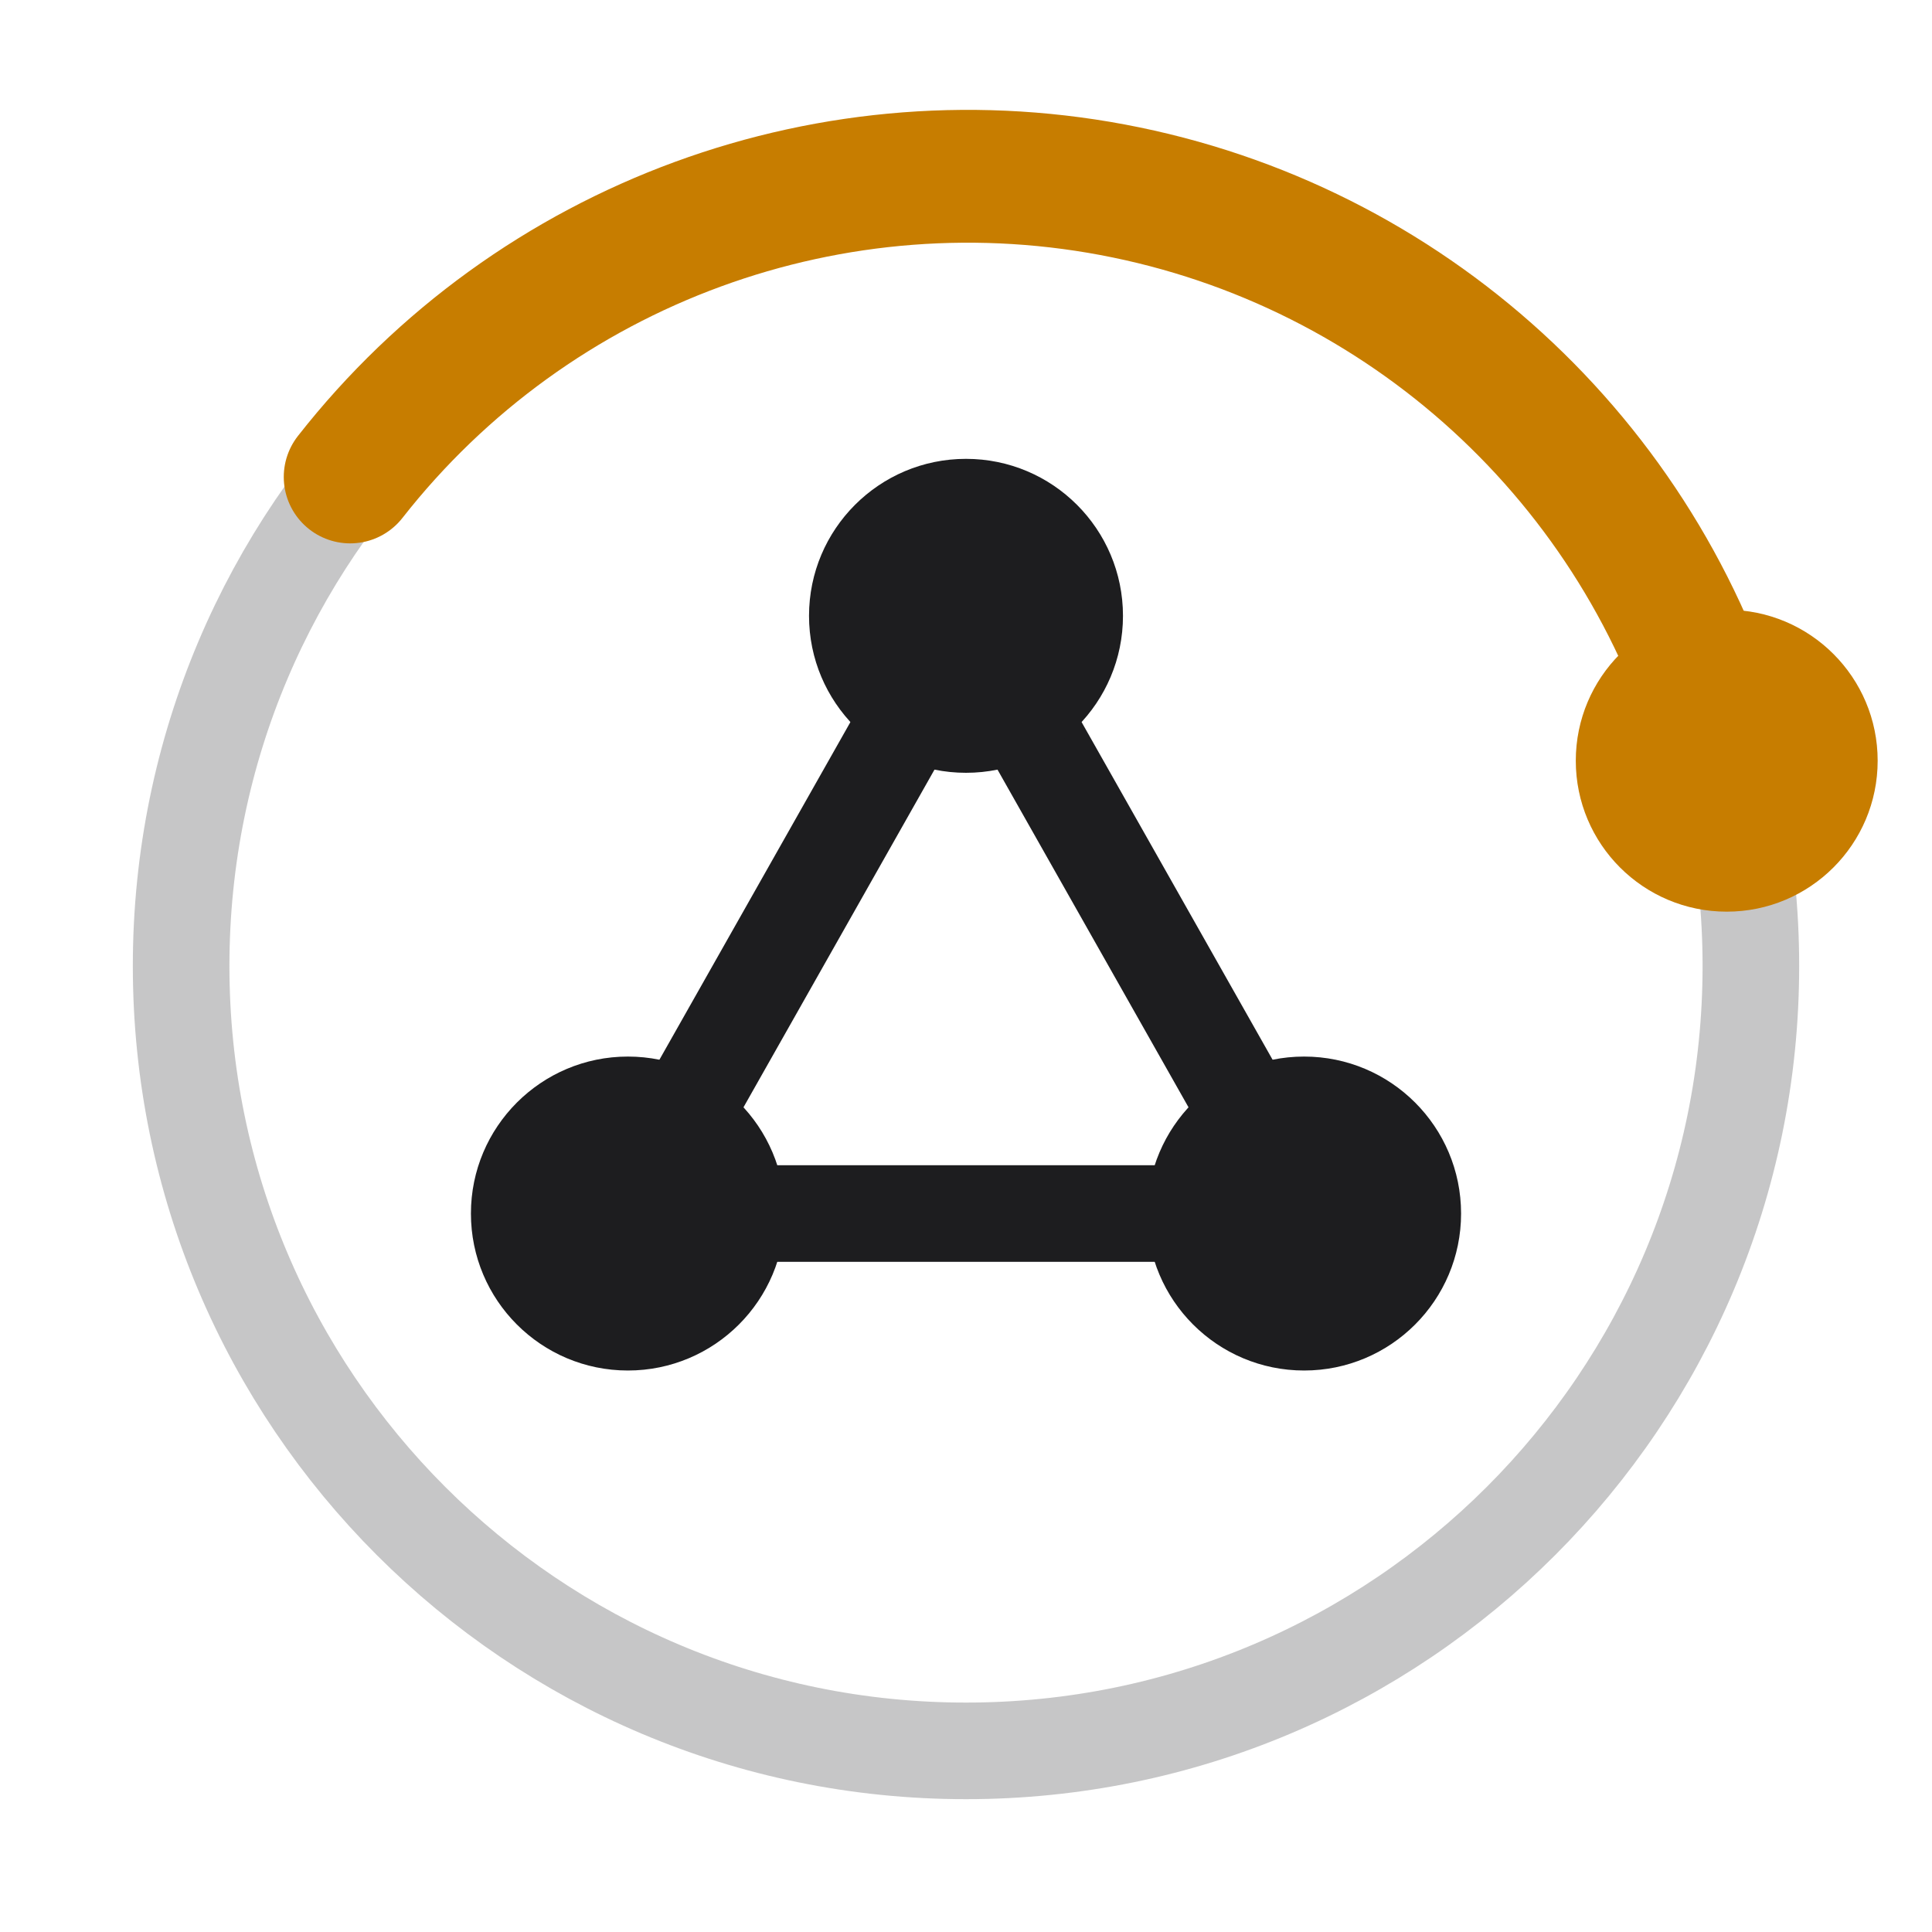
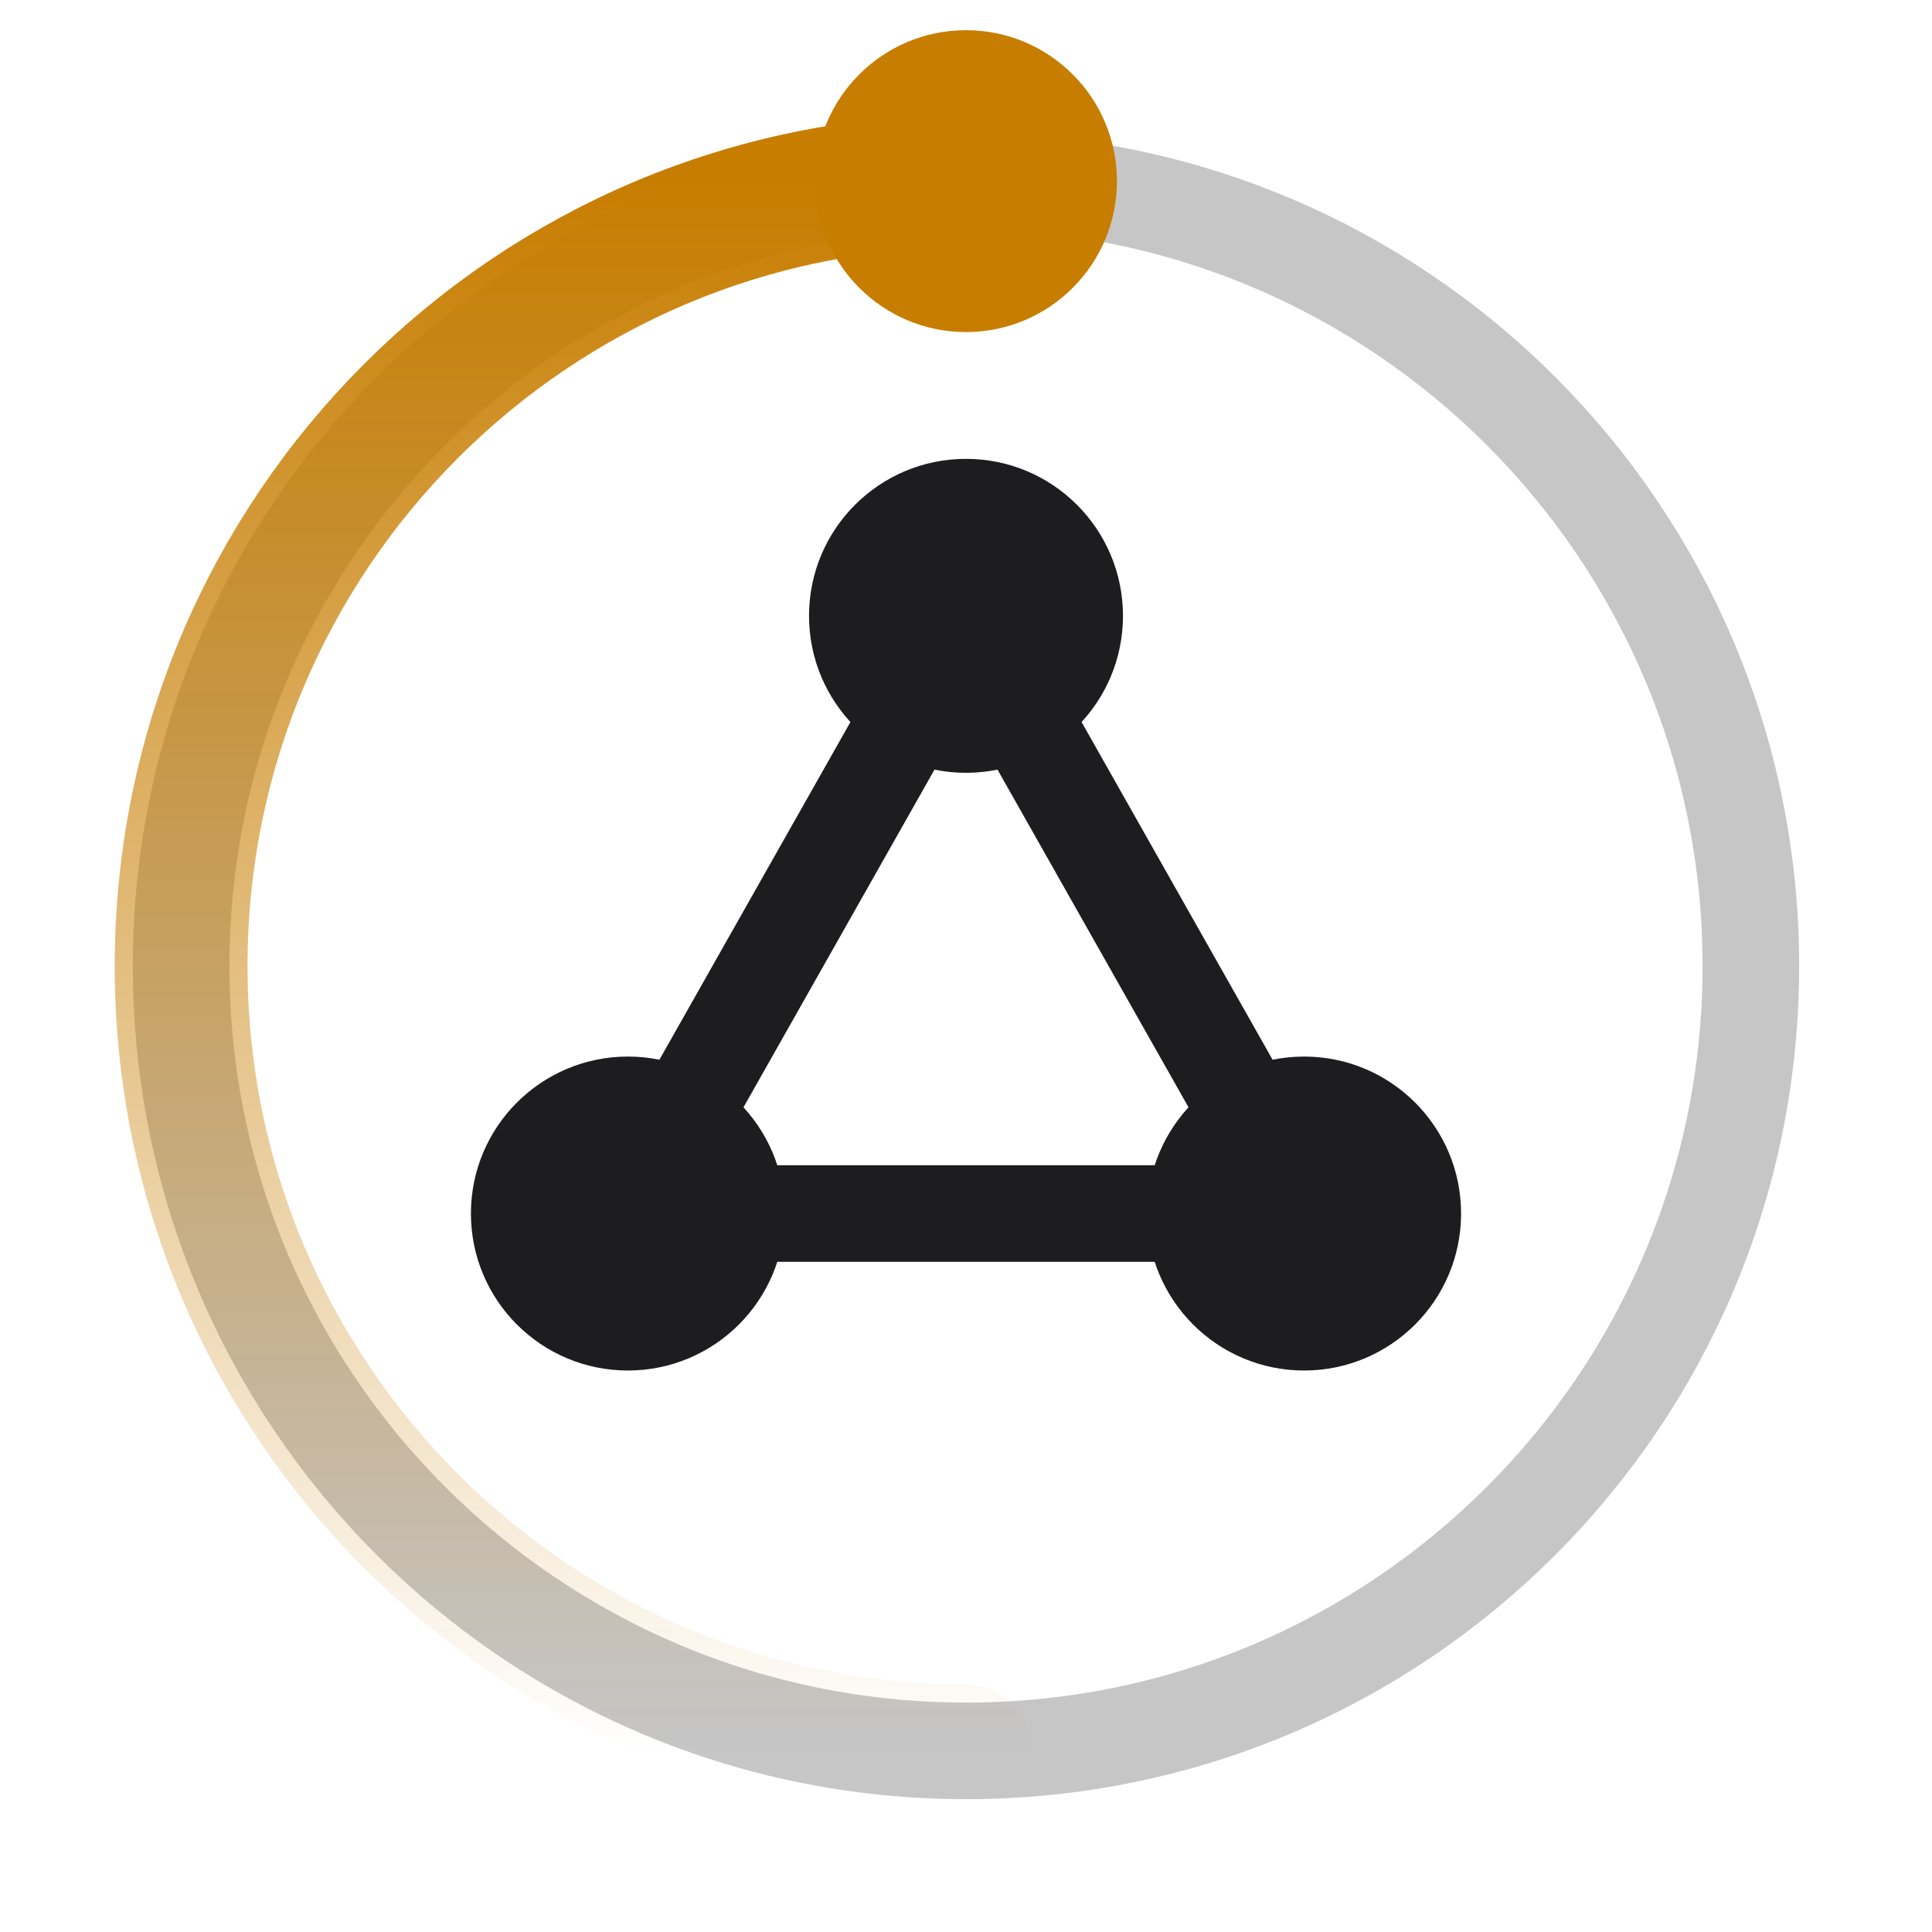
<svg xmlns="http://www.w3.org/2000/svg" viewBox="0 0 32 32" fill="none" role="img" aria-label="Space Data Network">
+   <defs>
+     <linearGradient id="tail" gradientUnits="userSpaceOnUse" x1="16" y1="29" x2="16" y2="3">
+       <stop offset="0" stop-color="#c77d00" stop-opacity="0" />
+       <stop offset=".55" stop-color="#c77d00" stop-opacity=".55" />
+       <stop offset="1" stop-color="#c77d00" />
+     </linearGradient>
+   </defs>
  <circle cx="16" cy="16" r="13" stroke="#1d1d1f" stroke-width="1.6" opacity=".25" />
-   <path d="M5.8 7.9A13 13 0 0 1 28.6 12.6" stroke="#c77d00" stroke-width="2.2" stroke-linecap="round" />
+   <path d="M16 29A13 13 0 0 1 16 3" stroke="url(#tail)" stroke-width="2.2" stroke-linecap="round" />
  <path d="M16 10.2L10.4 20.1H21.6Z" stroke="#1d1d1f" stroke-width="1.6" stroke-linejoin="round" />
  <circle cx="16" cy="10.2" r="2.6" fill="#1d1d1f" />
  <circle cx="10.4" cy="20.1" r="2.6" fill="#1d1d1f" />
  <circle cx="21.6" cy="20.1" r="2.6" fill="#1d1d1f" />
-   <circle cx="28.6" cy="12.6" r="2.5" fill="#c77d00" />
+   <circle cx="16" cy="3" r="2.5" fill="#c77d00" />
</svg>
